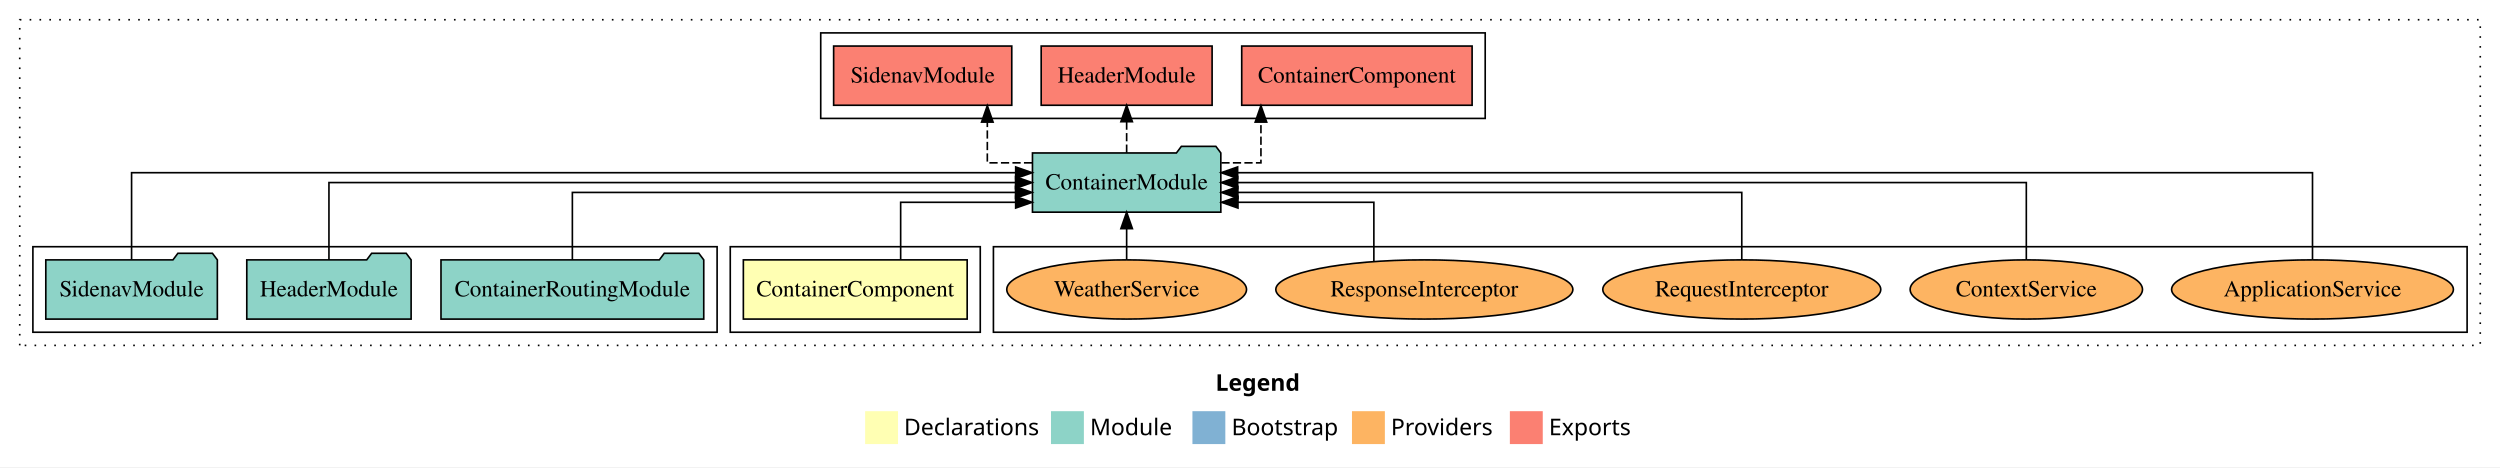
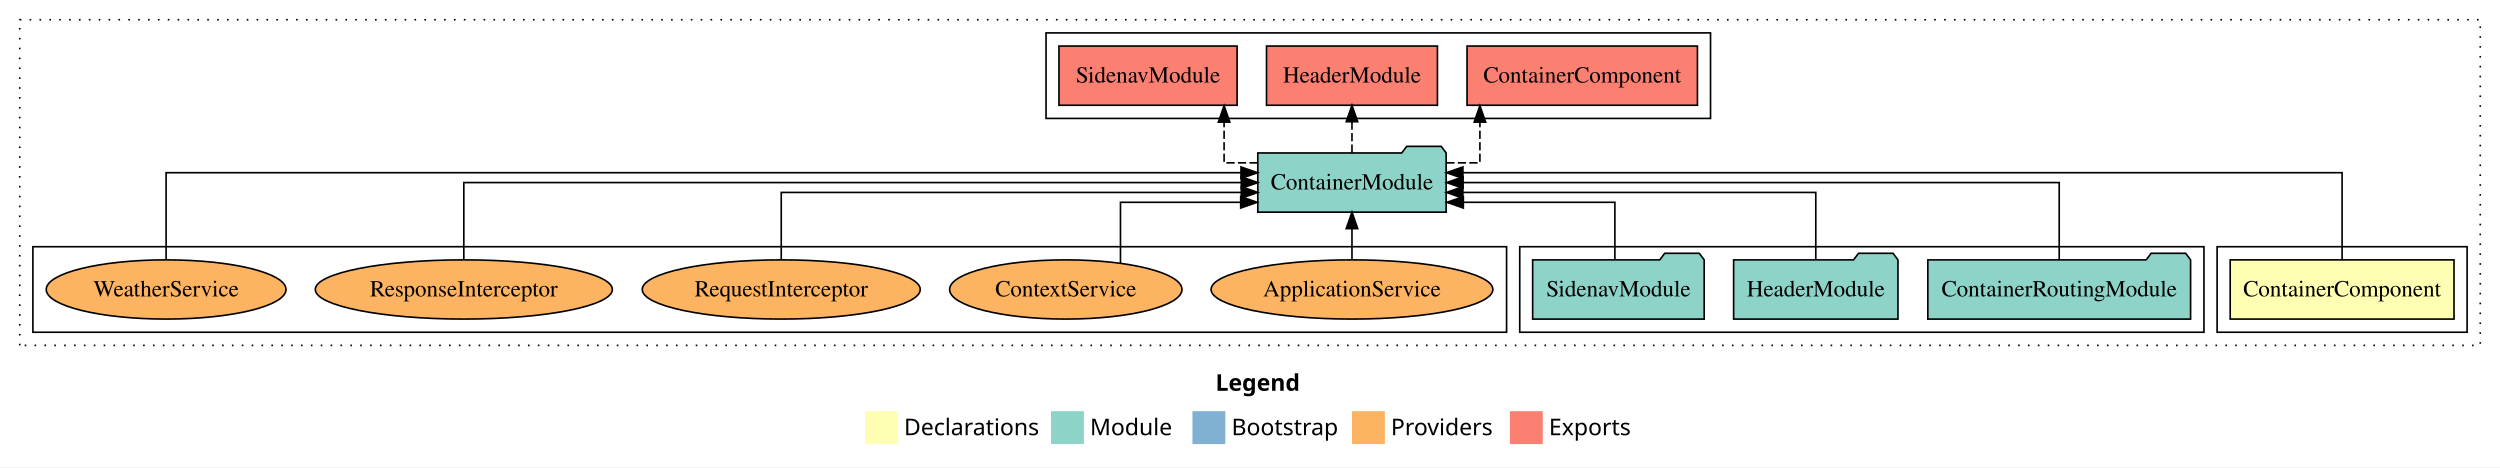
<svg xmlns="http://www.w3.org/2000/svg" width="1520pt" height="284pt" viewBox="0.00 0.00 1520.00 284.00">
  <g id="graph0" class="graph" transform="scale(1 1) rotate(0) translate(4 280)">
    <polygon fill="white" stroke="transparent" points="-4,4 -4,-280 1516,-280 1516,4 -4,4" />
    <text text-anchor="start" x="735.01" y="-42.4" font-family="sans-serif" font-weight="bold" font-size="14.00">Legend</text>
    <polygon fill="#ffffb3" stroke="transparent" points="522,-10 522,-30 542,-30 542,-10 522,-10" />
    <text text-anchor="start" x="545.63" y="-15.4" font-family="sans-serif" font-size="14.00">  Declarations</text>
    <polygon fill="#8dd3c7" stroke="transparent" points="635,-10 635,-30 655,-30 655,-10 635,-10" />
    <text text-anchor="start" x="658.73" y="-15.4" font-family="sans-serif" font-size="14.00">  Module</text>
    <polygon fill="#80b1d3" stroke="transparent" points="721,-10 721,-30 741,-30 741,-10 721,-10" />
    <text text-anchor="start" x="744.78" y="-15.4" font-family="sans-serif" font-size="14.00">  Bootstrap</text>
    <polygon fill="#fdb462" stroke="transparent" points="818,-10 818,-30 838,-30 838,-10 818,-10" />
    <text text-anchor="start" x="841.67" y="-15.4" font-family="sans-serif" font-size="14.00">  Providers</text>
    <polygon fill="#fb8072" stroke="transparent" points="914,-10 914,-30 934,-30 934,-10 914,-10" />
    <text text-anchor="start" x="937.73" y="-15.4" font-family="sans-serif" font-size="14.00">  Exports</text>
    <g id="clust1" class="cluster">
      <polygon fill="none" stroke="black" stroke-dasharray="1,5" points="8,-70 8,-268 1504,-268 1504,-70 8,-70" />
    </g>
-     <g id="clust7" class="cluster">
-       <polygon fill="none" stroke="black" points="600,-78 600,-130 1496,-130 1496,-78 600,-78" />
-     </g>
    <g id="clust2" class="cluster">
-       <polygon fill="none" stroke="black" points="440,-78 440,-130 592,-130 592,-78 440,-78" />
+       <polygon fill="none" stroke="black" points="1344,-78 1344,-130 1496,-130 1496,-78 1344,-78" />
    </g>
    <g id="clust5" class="cluster">
-       <polygon fill="none" stroke="black" points="495,-208 495,-260 899,-260 899,-208 495,-208" />
+       <polygon fill="none" stroke="black" points="632,-208 632,-260 1036,-260 1036,-208 632,-208" />
    </g>
    <g id="clust4" class="cluster">
-       <polygon fill="none" stroke="black" points="16,-78 16,-130 432,-130 432,-78 16,-78" />
+       <polygon fill="none" stroke="black" points="920,-78 920,-130 1336,-130 1336,-78 920,-78" />
+     </g>
+     <g id="clust7" class="cluster">
+       <polygon fill="none" stroke="black" points="16,-78 16,-130 912,-130 912,-78 16,-78" />
    </g>
    <g id="node1" class="node">
-       <polygon fill="#ffffb3" stroke="black" points="584.04,-122 447.96,-122 447.96,-86 584.04,-86 584.04,-122" />
-       <text text-anchor="middle" x="516" y="-99.8" font-family="Times,serif" font-size="14.00">ContainerComponent</text>
+       <polygon fill="#ffffb3" stroke="black" points="1488.04,-122 1351.96,-122 1351.96,-86 1488.04,-86 1488.04,-122" />
+       <text text-anchor="middle" x="1420" y="-99.8" font-family="Times,serif" font-size="14.00">ContainerComponent</text>
    </g>
    <g id="node2" class="node">
-       <polygon fill="#8dd3c7" stroke="black" points="738.26,-187 735.26,-191 714.26,-191 711.26,-187 623.74,-187 623.74,-151 738.26,-151 738.26,-187" />
-       <text text-anchor="middle" x="681" y="-164.8" font-family="Times,serif" font-size="14.00">ContainerModule</text>
+       <polygon fill="#8dd3c7" stroke="black" points="875.26,-187 872.26,-191 851.26,-191 848.26,-187 760.74,-187 760.74,-151 875.26,-151 875.26,-187" />
+       <text text-anchor="middle" x="818" y="-164.8" font-family="Times,serif" font-size="14.00">ContainerModule</text>
    </g>
    <g id="edge1" class="edge">
-       <path fill="none" stroke="black" d="M543.6,-122.24C543.6,-137.57 543.6,-157 543.6,-157 543.6,-157 613.52,-157 613.52,-157" />
-       <polygon fill="black" stroke="black" points="613.52,-160.5 623.52,-157 613.52,-153.5 613.52,-160.5" />
+       <path fill="none" stroke="black" d="M1420,-122.28C1420,-143.32 1420,-175 1420,-175 1420,-175 885.45,-175 885.45,-175" />
+       <polygon fill="black" stroke="black" points="885.45,-171.5 875.45,-175 885.45,-178.5 885.45,-171.5" />
    </g>
    <g id="node6" class="node">
-       <polygon fill="#fb8072" stroke="black" points="891.04,-252 750.96,-252 750.96,-216 891.04,-216 891.04,-252" />
-       <text text-anchor="middle" x="821" y="-229.8" font-family="Times,serif" font-size="14.00">ContainerComponent </text>
+       <polygon fill="#fb8072" stroke="black" points="1028.04,-252 887.96,-252 887.96,-216 1028.04,-216 1028.04,-252" />
+       <text text-anchor="middle" x="958" y="-229.8" font-family="Times,serif" font-size="14.00">ContainerComponent </text>
    </g>
    <g id="edge5" class="edge">
-       <path fill="none" stroke="black" stroke-dasharray="5,2" d="M738.59,-181C752.1,-181 762.65,-181 762.65,-181 762.65,-181 762.65,-205.76 762.65,-205.76" />
-       <polygon fill="black" stroke="black" points="759.15,-205.76 762.65,-215.76 766.15,-205.76 759.15,-205.76" />
+       <path fill="none" stroke="black" stroke-dasharray="5,2" d="M875.35,-181C887,-181 895.78,-181 895.78,-181 895.78,-181 895.78,-205.76 895.78,-205.76" />
+       <polygon fill="black" stroke="black" points="892.28,-205.76 895.78,-215.76 899.28,-205.76 892.28,-205.76" />
    </g>
    <g id="node7" class="node">
-       <polygon fill="#fb8072" stroke="black" points="732.96,-252 629.04,-252 629.04,-216 732.96,-216 732.96,-252" />
-       <text text-anchor="middle" x="681" y="-229.8" font-family="Times,serif" font-size="14.00">HeaderModule </text>
+       <polygon fill="#fb8072" stroke="black" points="869.96,-252 766.04,-252 766.04,-216 869.96,-216 869.96,-252" />
+       <text text-anchor="middle" x="818" y="-229.8" font-family="Times,serif" font-size="14.00">HeaderModule </text>
    </g>
    <g id="edge6" class="edge">
-       <path fill="none" stroke="black" stroke-dasharray="5,2" d="M681,-187.11C681,-187.11 681,-205.99 681,-205.99" />
-       <polygon fill="black" stroke="black" points="677.5,-205.99 681,-215.99 684.5,-205.99 677.5,-205.99" />
+       <path fill="none" stroke="black" stroke-dasharray="5,2" d="M818,-187.11C818,-187.11 818,-205.99 818,-205.99" />
+       <polygon fill="black" stroke="black" points="814.5,-205.99 818,-215.99 821.5,-205.99 814.5,-205.99" />
    </g>
    <g id="node8" class="node">
-       <polygon fill="#fb8072" stroke="black" points="611.15,-252 502.85,-252 502.85,-216 611.15,-216 611.15,-252" />
-       <text text-anchor="middle" x="557" y="-229.8" font-family="Times,serif" font-size="14.00">SidenavModule </text>
+       <polygon fill="#fb8072" stroke="black" points="748.15,-252 639.85,-252 639.85,-216 748.15,-216 748.15,-252" />
+       <text text-anchor="middle" x="694" y="-229.8" font-family="Times,serif" font-size="14.00">SidenavModule </text>
    </g>
    <g id="edge7" class="edge">
-       <path fill="none" stroke="black" stroke-dasharray="5,2" d="M623.56,-181C608.45,-181 596.29,-181 596.29,-181 596.29,-181 596.29,-205.76 596.29,-205.76" />
-       <polygon fill="black" stroke="black" points="592.79,-205.76 596.29,-215.76 599.79,-205.76 592.79,-205.76" />
+       <path fill="none" stroke="black" stroke-dasharray="5,2" d="M760.67,-181C749.02,-181 740.25,-181 740.25,-181 740.25,-181 740.25,-205.76 740.25,-205.76" />
+       <polygon fill="black" stroke="black" points="736.75,-205.76 740.25,-215.76 743.75,-205.76 736.75,-205.76" />
    </g>
    <g id="node3" class="node">
-       <polygon fill="#8dd3c7" stroke="black" points="423.88,-122 420.88,-126 399.88,-126 396.88,-122 264.12,-122 264.12,-86 423.88,-86 423.88,-122" />
-       <text text-anchor="middle" x="344" y="-99.8" font-family="Times,serif" font-size="14.00">ContainerRoutingModule</text>
+       <polygon fill="#8dd3c7" stroke="black" points="1327.88,-122 1324.88,-126 1303.88,-126 1300.88,-122 1168.12,-122 1168.12,-86 1327.88,-86 1327.88,-122" />
+       <text text-anchor="middle" x="1248" y="-99.8" font-family="Times,serif" font-size="14.00">ContainerRoutingModule</text>
    </g>
    <g id="edge2" class="edge">
-       <path fill="none" stroke="black" d="M344,-122.02C344,-139.37 344,-163 344,-163 344,-163 613.45,-163 613.45,-163" />
-       <polygon fill="black" stroke="black" points="613.45,-166.5 623.45,-163 613.45,-159.5 613.45,-166.5" />
+       <path fill="none" stroke="black" d="M1248,-122.11C1248,-141.34 1248,-169 1248,-169 1248,-169 885.55,-169 885.55,-169" />
+       <polygon fill="black" stroke="black" points="885.55,-165.5 875.55,-169 885.55,-172.5 885.55,-165.5" />
    </g>
    <g id="node4" class="node">
-       <polygon fill="#8dd3c7" stroke="black" points="245.96,-122 242.96,-126 221.96,-126 218.96,-122 146.04,-122 146.04,-86 245.96,-86 245.96,-122" />
-       <text text-anchor="middle" x="196" y="-99.8" font-family="Times,serif" font-size="14.00">HeaderModule</text>
+       <polygon fill="#8dd3c7" stroke="black" points="1149.96,-122 1146.96,-126 1125.96,-126 1122.96,-122 1050.04,-122 1050.04,-86 1149.96,-86 1149.96,-122" />
+       <text text-anchor="middle" x="1100" y="-99.8" font-family="Times,serif" font-size="14.00">HeaderModule</text>
    </g>
    <g id="edge3" class="edge">
-       <path fill="none" stroke="black" d="M196,-122.11C196,-141.34 196,-169 196,-169 196,-169 613.46,-169 613.46,-169" />
-       <polygon fill="black" stroke="black" points="613.46,-172.5 623.46,-169 613.46,-165.5 613.46,-172.5" />
+       <path fill="none" stroke="black" d="M1100,-122.02C1100,-139.37 1100,-163 1100,-163 1100,-163 885.41,-163 885.41,-163" />
+       <polygon fill="black" stroke="black" points="885.41,-159.5 875.41,-163 885.41,-166.5 885.41,-159.5" />
    </g>
    <g id="node5" class="node">
-       <polygon fill="#8dd3c7" stroke="black" points="128.15,-122 125.15,-126 104.15,-126 101.15,-122 23.85,-122 23.85,-86 128.15,-86 128.15,-122" />
-       <text text-anchor="middle" x="76" y="-99.8" font-family="Times,serif" font-size="14.00">SidenavModule</text>
+       <polygon fill="#8dd3c7" stroke="black" points="1032.15,-122 1029.15,-126 1008.15,-126 1005.15,-122 927.85,-122 927.85,-86 1032.15,-86 1032.15,-122" />
+       <text text-anchor="middle" x="980" y="-99.8" font-family="Times,serif" font-size="14.00">SidenavModule</text>
    </g>
    <g id="edge4" class="edge">
-       <path fill="none" stroke="black" d="M76,-122.28C76,-143.32 76,-175 76,-175 76,-175 613.54,-175 613.54,-175" />
-       <polygon fill="black" stroke="black" points="613.54,-178.5 623.54,-175 613.54,-171.5 613.54,-178.5" />
+       <path fill="none" stroke="black" d="M977.85,-122.24C977.85,-137.57 977.85,-157 977.85,-157 977.85,-157 885.71,-157 885.71,-157" />
+       <polygon fill="black" stroke="black" points="885.71,-153.5 875.71,-157 885.71,-160.5 885.71,-153.5" />
    </g>
    <g id="node9" class="node">
-       <ellipse fill="#fdb462" stroke="black" cx="1402" cy="-104" rx="85.67" ry="18" />
-       <text text-anchor="middle" x="1402" y="-99.8" font-family="Times,serif" font-size="14.00">ApplicationService</text>
+       <ellipse fill="#fdb462" stroke="black" cx="818" cy="-104" rx="85.67" ry="18" />
+       <text text-anchor="middle" x="818" y="-99.8" font-family="Times,serif" font-size="14.00">ApplicationService</text>
    </g>
    <g id="edge8" class="edge">
-       <path fill="none" stroke="black" d="M1402,-122.28C1402,-143.32 1402,-175 1402,-175 1402,-175 748.48,-175 748.48,-175" />
-       <polygon fill="black" stroke="black" points="748.48,-171.5 738.48,-175 748.48,-178.5 748.48,-171.5" />
+       <path fill="none" stroke="black" d="M818,-122.11C818,-122.11 818,-140.99 818,-140.99" />
+       <polygon fill="black" stroke="black" points="814.5,-140.99 818,-150.99 821.5,-140.99 814.5,-140.99" />
    </g>
    <g id="node10" class="node">
-       <ellipse fill="#fdb462" stroke="black" cx="1228" cy="-104" rx="70.64" ry="18" />
-       <text text-anchor="middle" x="1228" y="-99.8" font-family="Times,serif" font-size="14.00">ContextService</text>
+       <ellipse fill="#fdb462" stroke="black" cx="644" cy="-104" rx="70.64" ry="18" />
+       <text text-anchor="middle" x="644" y="-99.8" font-family="Times,serif" font-size="14.00">ContextService</text>
    </g>
    <g id="edge9" class="edge">
-       <path fill="none" stroke="black" d="M1228,-122.11C1228,-141.34 1228,-169 1228,-169 1228,-169 748.5,-169 748.5,-169" />
-       <polygon fill="black" stroke="black" points="748.5,-165.5 738.5,-169 748.5,-172.5 748.5,-165.5" />
+       <path fill="none" stroke="black" d="M677.25,-119.9C677.25,-135.51 677.25,-157 677.25,-157 677.25,-157 750.34,-157 750.34,-157" />
+       <polygon fill="black" stroke="black" points="750.34,-160.5 760.34,-157 750.34,-153.5 750.34,-160.5" />
    </g>
    <g id="node11" class="node">
-       <ellipse fill="#fdb462" stroke="black" cx="1055" cy="-104" rx="84.51" ry="18" />
-       <text text-anchor="middle" x="1055" y="-99.8" font-family="Times,serif" font-size="14.00">RequestInterceptor</text>
+       <ellipse fill="#fdb462" stroke="black" cx="471" cy="-104" rx="84.51" ry="18" />
+       <text text-anchor="middle" x="471" y="-99.8" font-family="Times,serif" font-size="14.00">RequestInterceptor</text>
    </g>
    <g id="edge10" class="edge">
-       <path fill="none" stroke="black" d="M1055,-122.02C1055,-139.37 1055,-163 1055,-163 1055,-163 748.62,-163 748.62,-163" />
-       <polygon fill="black" stroke="black" points="748.62,-159.5 738.62,-163 748.62,-166.5 748.62,-159.5" />
+       <path fill="none" stroke="black" d="M471,-122.02C471,-139.37 471,-163 471,-163 471,-163 750.7,-163 750.7,-163" />
+       <polygon fill="black" stroke="black" points="750.7,-166.5 760.7,-163 750.7,-159.5 750.7,-166.5" />
    </g>
    <g id="node12" class="node">
-       <ellipse fill="#fdb462" stroke="black" cx="862" cy="-104" rx="90.31" ry="18" />
-       <text text-anchor="middle" x="862" y="-99.8" font-family="Times,serif" font-size="14.00">ResponseInterceptor</text>
+       <ellipse fill="#fdb462" stroke="black" cx="278" cy="-104" rx="90.31" ry="18" />
+       <text text-anchor="middle" x="278" y="-99.8" font-family="Times,serif" font-size="14.00">ResponseInterceptor</text>
    </g>
    <g id="edge11" class="edge">
-       <path fill="none" stroke="black" d="M831.31,-121.06C831.31,-136.55 831.31,-157 831.31,-157 831.31,-157 748.68,-157 748.68,-157" />
-       <polygon fill="black" stroke="black" points="748.68,-153.5 738.68,-157 748.68,-160.5 748.68,-153.5" />
+       <path fill="none" stroke="black" d="M278,-122.11C278,-141.34 278,-169 278,-169 278,-169 750.72,-169 750.72,-169" />
+       <polygon fill="black" stroke="black" points="750.72,-172.5 760.72,-169 750.72,-165.5 750.72,-172.5" />
    </g>
    <g id="node13" class="node">
-       <ellipse fill="#fdb462" stroke="black" cx="681" cy="-104" rx="72.89" ry="18" />
-       <text text-anchor="middle" x="681" y="-99.8" font-family="Times,serif" font-size="14.00">WeatherService</text>
+       <ellipse fill="#fdb462" stroke="black" cx="97" cy="-104" rx="72.89" ry="18" />
+       <text text-anchor="middle" x="97" y="-99.8" font-family="Times,serif" font-size="14.00">WeatherService</text>
    </g>
    <g id="edge12" class="edge">
-       <path fill="none" stroke="black" d="M681,-122.11C681,-122.11 681,-140.99 681,-140.99" />
-       <polygon fill="black" stroke="black" points="677.5,-140.99 681,-150.99 684.5,-140.99 677.5,-140.99" />
+       <path fill="none" stroke="black" d="M97,-122.28C97,-143.32 97,-175 97,-175 97,-175 750.52,-175 750.52,-175" />
+       <polygon fill="black" stroke="black" points="750.52,-178.5 760.52,-175 750.52,-171.5 750.52,-178.5" />
    </g>
  </g>
</svg>
